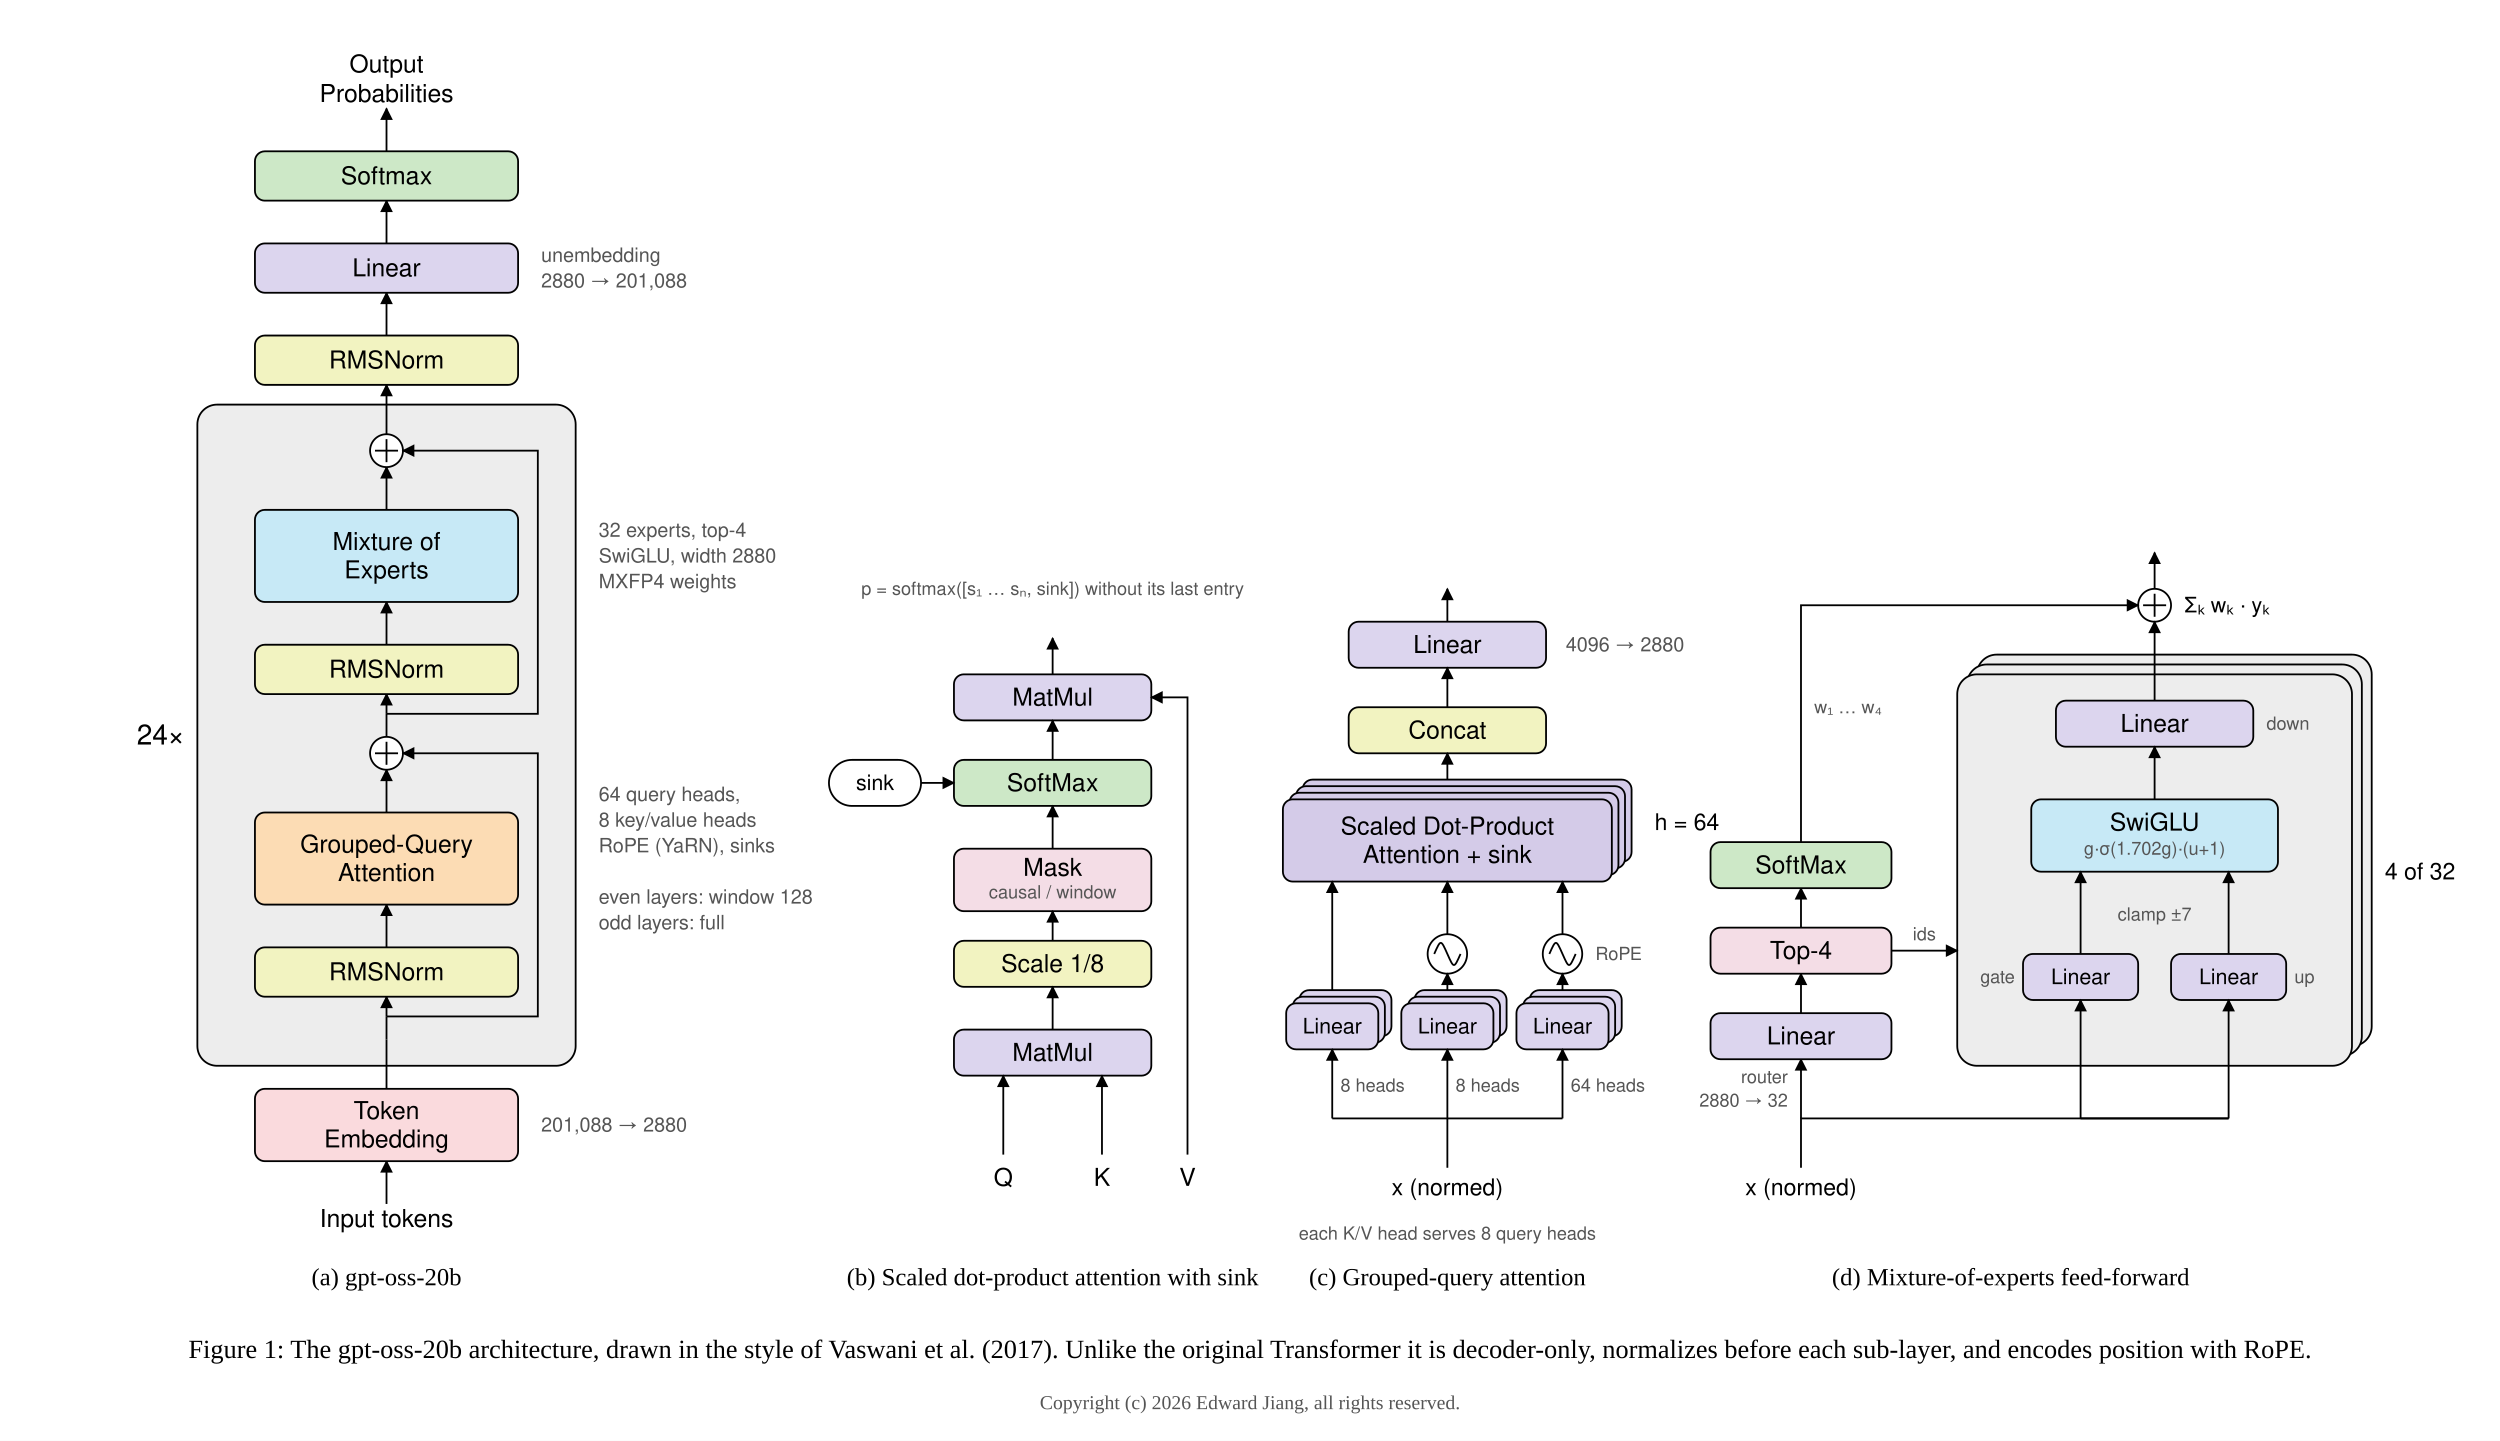
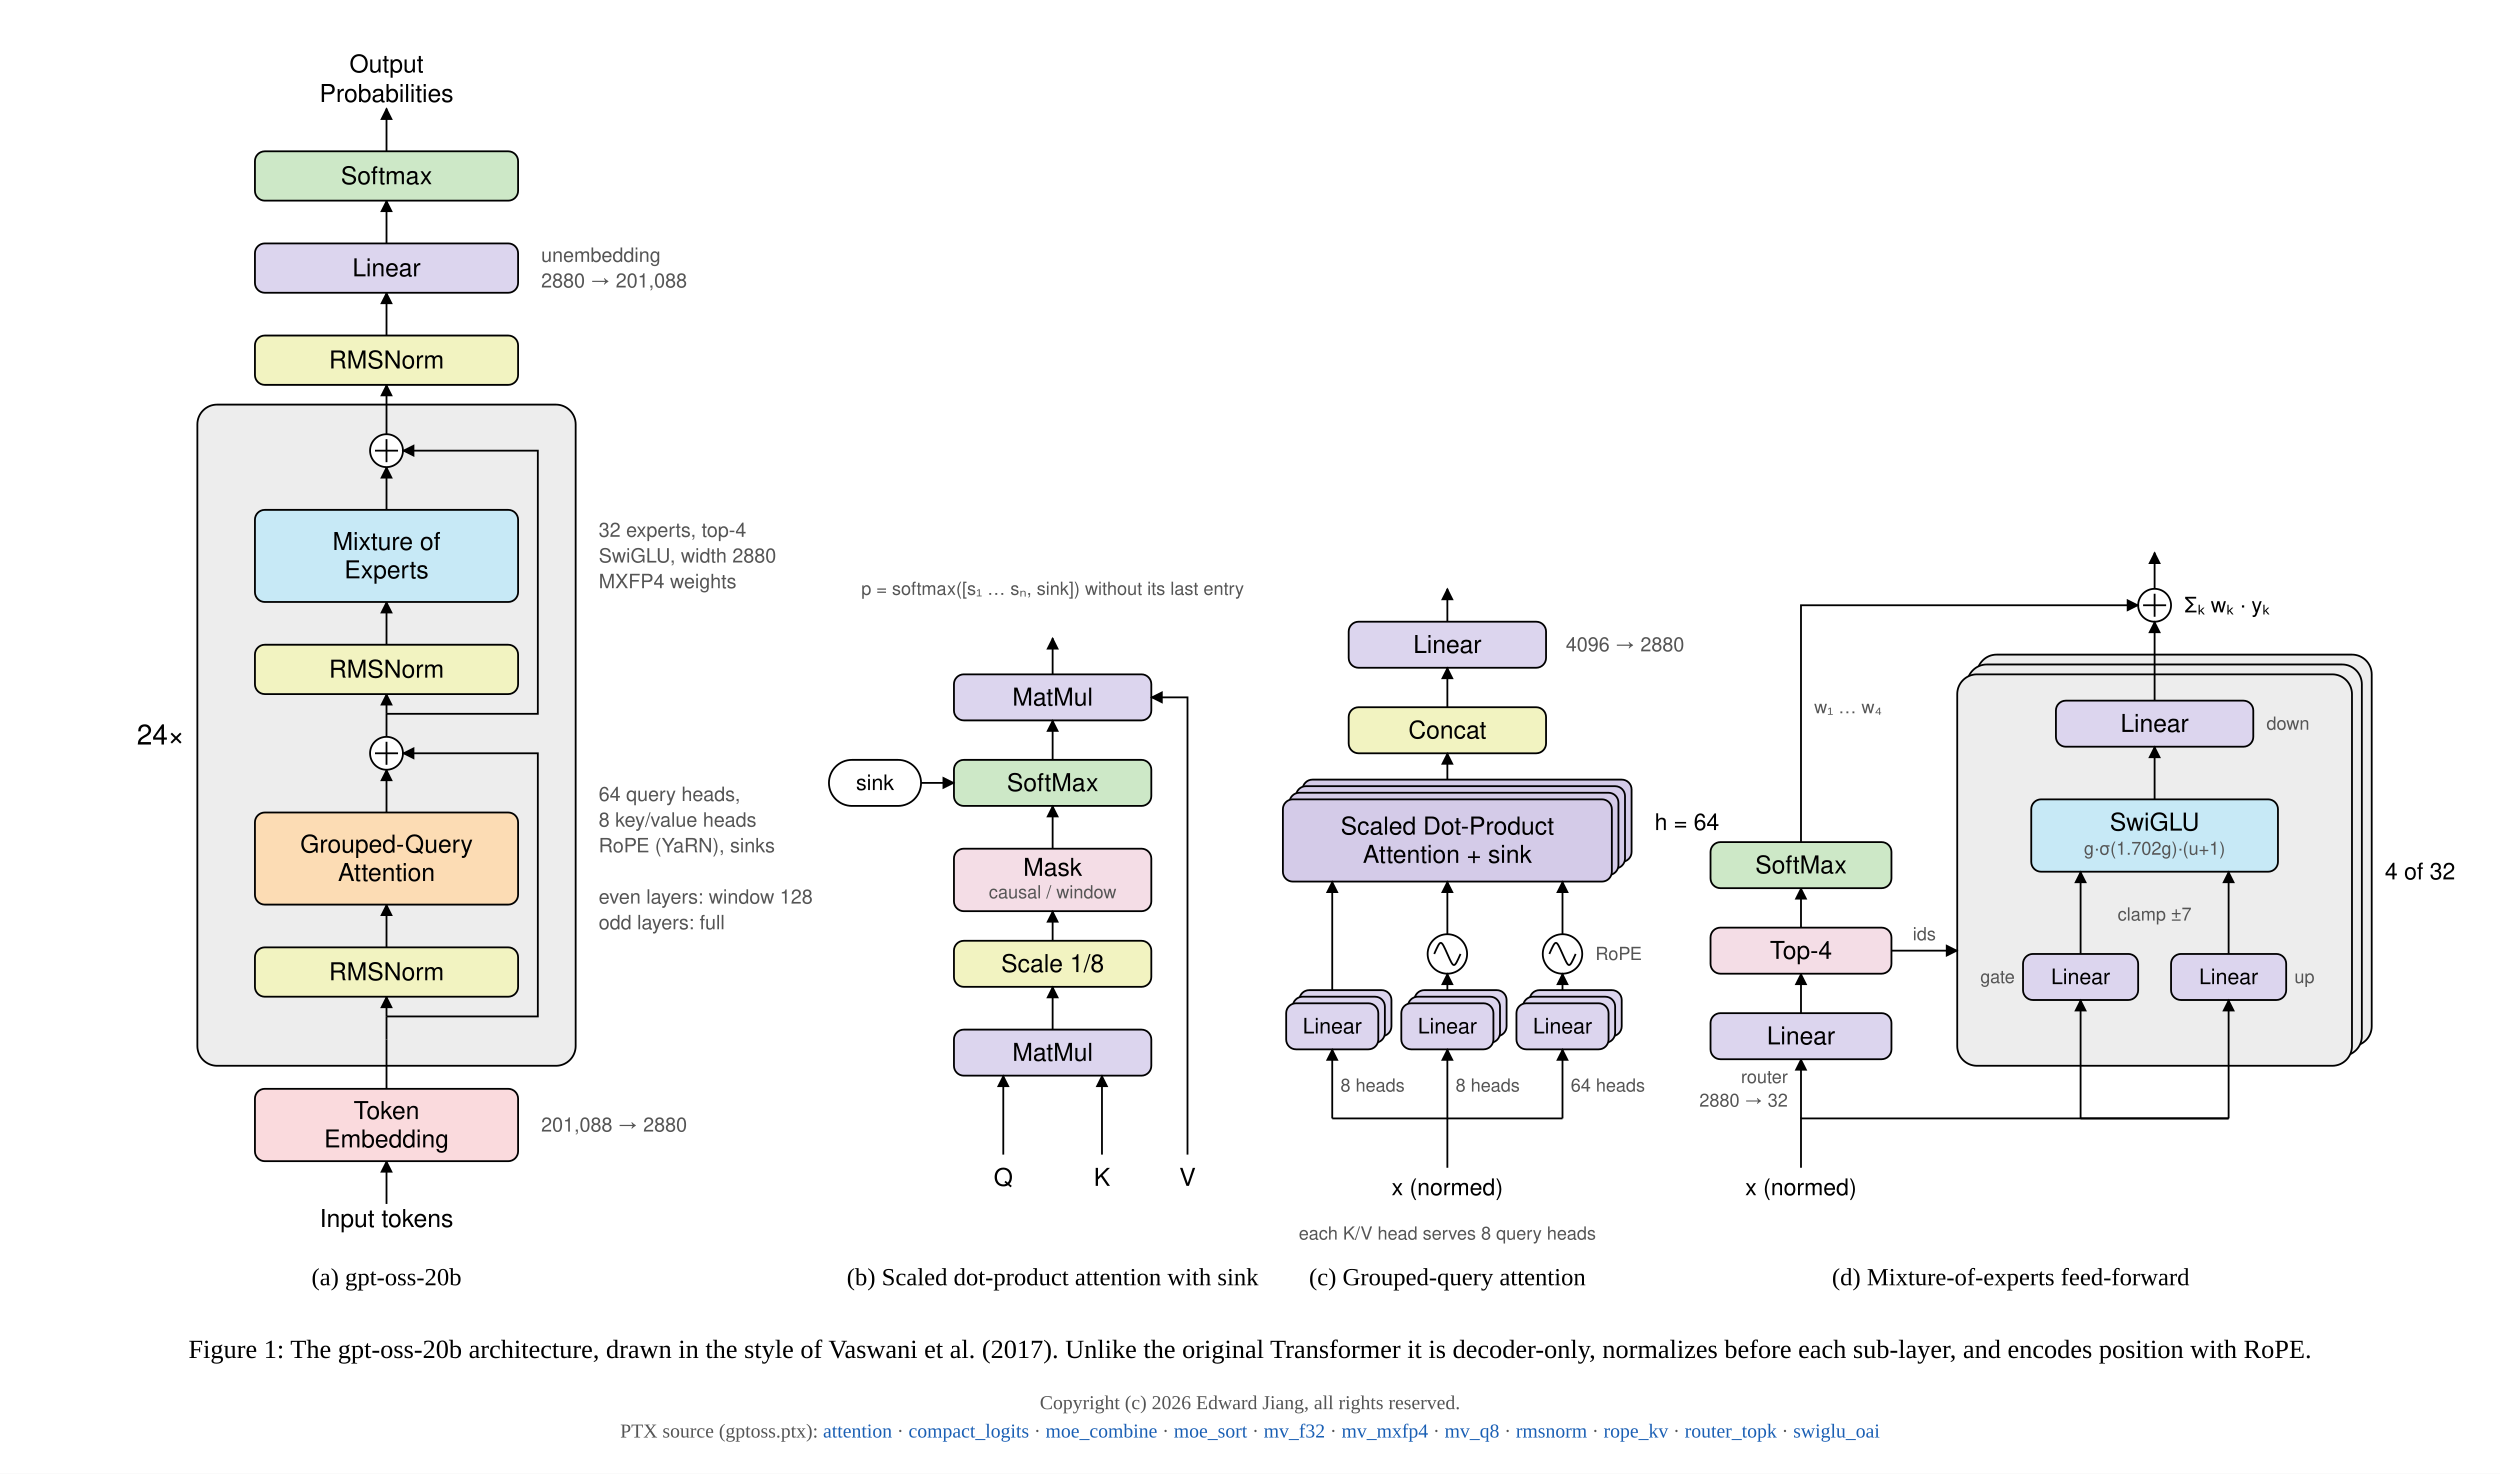
- <svg xmlns="http://www.w3.org/2000/svg" width="1520" height="876" viewBox="0 190 1520 876" font-family="Helvetica, Arial, sans-serif">
+ <svg xmlns="http://www.w3.org/2000/svg" width="1520" height="896" viewBox="0 190 1520 896" font-family="Helvetica, Arial, sans-serif">
  <defs>
    <marker id="ah" viewBox="0 0 10 10" refX="9" refY="5" markerWidth="7" markerHeight="7" orient="auto-start-reverse">
      <path d="M0,0 L10,5 L0,10 z" fill="#000" />
    </marker>
  </defs>
  <style>a.k { cursor: pointer; } a.k:hover rect, a.k:hover circle, a.k:focus rect, a.k:focus circle { stroke: #c0392b; stroke-width: 2.4; } a.k:hover text, a.k:focus text { fill: #c0392b; }</style>
-   <rect y="190" width="1520" height="876" fill="#fff" />
+   <rect y="190" width="1520" height="896" fill="#fff" />
  <rect x="120" y="436" width="230" height="402" rx="12" fill="#ededed" stroke="#000" stroke-width="1.1" />
  <text x="235" y="931" font-size="15" text-anchor="middle" fill="#000" dominant-baseline="middle">Input tokens</text>
  <path d="M235,922 L235,896" fill="none" stroke="#000" stroke-width="1.1" marker-end="url(#ah)" />
  <rect x="155" y="852" width="160" height="44" rx="6" fill="#fadadd" stroke="#000" stroke-width="1.1" />
  <text x="235" y="865.375" font-size="15" text-anchor="middle" fill="#000" dominant-baseline="middle">Token</text>
  <text x="235" y="882.625" font-size="15" text-anchor="middle" fill="#000" dominant-baseline="middle">Embedding</text>
  <text x="329" y="874" font-size="12" text-anchor="start" fill="#555" dominant-baseline="middle">201,088 → 2880</text>
  <path d="M235,852 L235,822" fill="none" stroke="#000" stroke-width="1.1" />
  <path d="M235,822 L235,808" fill="none" stroke="#000" stroke-width="1.1" />
  <path d="M235,808 L235,796" fill="none" stroke="#000" stroke-width="1.1" marker-end="url(#ah)" />
  <a class="k" href="../rmsnorm.html" target="_top">
    <rect x="155" y="766" width="160" height="30" rx="6" fill="#f2f3c1" stroke="#000" stroke-width="1.1" />
    <text x="235" y="781" font-size="15" text-anchor="middle" fill="#000" dominant-baseline="middle">RMSNorm</text>
  </a>
  <path d="M235,766 L235,740" fill="none" stroke="#000" stroke-width="1.1" marker-end="url(#ah)" />
  <a class="k" href="../attention_oss.html" target="_top">
    <rect x="155" y="684" width="160" height="56" rx="6" fill="#fcdcb4" stroke="#000" stroke-width="1.1" />
    <text x="235" y="703.375" font-size="15" text-anchor="middle" fill="#000" dominant-baseline="middle">Grouped-Query</text>
    <text x="235" y="720.625" font-size="15" text-anchor="middle" fill="#000" dominant-baseline="middle">Attention</text>
  </a>
  <text x="364" y="673" font-size="12" text-anchor="start" fill="#555" dominant-baseline="middle">64 query heads,</text>
  <text x="364" y="688.6" font-size="12" text-anchor="start" fill="#555" dominant-baseline="middle">8 key/value heads</text>
  <text x="364" y="704.2" font-size="12" text-anchor="start" fill="#555" dominant-baseline="middle">RoPE (YaRN), sinks</text>
  <text x="364" y="719.8" font-size="12" text-anchor="start" fill="#555" dominant-baseline="middle" />
  <text x="364" y="735.4" font-size="12" text-anchor="start" fill="#555" dominant-baseline="middle">even layers: window 128</text>
  <text x="364" y="751" font-size="12" text-anchor="start" fill="#555" dominant-baseline="middle">odd layers: full</text>
  <path d="M235,684 L235,658" fill="none" stroke="#000" stroke-width="1.1" marker-end="url(#ah)" />
  <a class="k" href="../mv_q8.html" target="_top">
    <circle cx="235" cy="648" r="10" fill="#fff" stroke="#000" stroke-width="1.1" />
    <path d="M228,648 L242,648 M235,641 L235,655" stroke="#000" stroke-width="1.1" />
  </a>
  <path d="M235,808 L327,808 L327,648 L245,648" fill="none" stroke="#000" stroke-width="1.1" marker-end="url(#ah)" />
  <path d="M235,638 L235,624" fill="none" stroke="#000" stroke-width="1.1" />
  <path d="M235,624 L235,612" fill="none" stroke="#000" stroke-width="1.1" marker-end="url(#ah)" />
  <a class="k" href="../rmsnorm.html" target="_top">
    <rect x="155" y="582" width="160" height="30" rx="6" fill="#f2f3c1" stroke="#000" stroke-width="1.1" />
    <text x="235" y="597" font-size="15" text-anchor="middle" fill="#000" dominant-baseline="middle">RMSNorm</text>
  </a>
  <path d="M235,582 L235,556" fill="none" stroke="#000" stroke-width="1.1" marker-end="url(#ah)" />
  <a class="k" href="../mv_mxfp4.html" target="_top">
    <rect x="155" y="500" width="160" height="56" rx="6" fill="#c7e9f6" stroke="#000" stroke-width="1.1" />
    <text x="235" y="519.375" font-size="15" text-anchor="middle" fill="#000" dominant-baseline="middle">Mixture of</text>
    <text x="235" y="536.625" font-size="15" text-anchor="middle" fill="#000" dominant-baseline="middle">Experts</text>
  </a>
  <text x="364" y="512.4" font-size="12" text-anchor="start" fill="#555" dominant-baseline="middle">32 experts, top-4</text>
  <text x="364" y="528" font-size="12" text-anchor="start" fill="#555" dominant-baseline="middle">SwiGLU, width 2880</text>
  <text x="364" y="543.6" font-size="12" text-anchor="start" fill="#555" dominant-baseline="middle">MXFP4 weights</text>
  <path d="M235,500 L235,474" fill="none" stroke="#000" stroke-width="1.1" marker-end="url(#ah)" />
  <a class="k" href="../moe_combine.html" target="_top">
    <circle cx="235" cy="464" r="10" fill="#fff" stroke="#000" stroke-width="1.1" />
    <path d="M228,464 L242,464 M235,457 L235,471" stroke="#000" stroke-width="1.1" />
  </a>
  <path d="M235,624 L327,624 L327,464 L245,464" fill="none" stroke="#000" stroke-width="1.1" marker-end="url(#ah)" />
  <text x="112" y="637" font-size="17" text-anchor="end" fill="#000" dominant-baseline="middle">24×</text>
  <path d="M235,454 L235,436" fill="none" stroke="#000" stroke-width="1.1" />
  <path d="M235,436 L235,424" fill="none" stroke="#000" stroke-width="1.1" marker-end="url(#ah)" />
  <a class="k" href="../rmsnorm.html" target="_top">
    <rect x="155" y="394" width="160" height="30" rx="6" fill="#f2f3c1" stroke="#000" stroke-width="1.1" />
    <text x="235" y="409" font-size="15" text-anchor="middle" fill="#000" dominant-baseline="middle">RMSNorm</text>
  </a>
  <path d="M235,394 L235,368" fill="none" stroke="#000" stroke-width="1.1" marker-end="url(#ah)" />
  <a class="k" href="../mv_q8.html" target="_top">
    <rect x="155" y="338" width="160" height="30" rx="6" fill="#dcd5ee" stroke="#000" stroke-width="1.1" />
    <text x="235" y="353" font-size="15" text-anchor="middle" fill="#000" dominant-baseline="middle">Linear</text>
  </a>
  <text x="329" y="345.2" font-size="12" text-anchor="start" fill="#555" dominant-baseline="middle">unembedding</text>
  <text x="329" y="360.8" font-size="12" text-anchor="start" fill="#555" dominant-baseline="middle">2880 → 201,088</text>
  <path d="M235,338 L235,312" fill="none" stroke="#000" stroke-width="1.1" marker-end="url(#ah)" />
  <a class="k" href="../compact_logits.html" target="_top">
    <rect x="155" y="282" width="160" height="30" rx="6" fill="#cde8c7" stroke="#000" stroke-width="1.1" />
    <text x="235" y="297" font-size="15" text-anchor="middle" fill="#000" dominant-baseline="middle">Softmax</text>
  </a>
  <text x="235" y="229" font-size="15" text-anchor="middle" fill="#000" dominant-baseline="middle">Output</text>
  <text x="235" y="247" font-size="15" text-anchor="middle" fill="#000" dominant-baseline="middle">Probabilities</text>
  <path d="M235,282 L235,256" fill="none" stroke="#000" stroke-width="1.1" marker-end="url(#ah)" />
  <text x="235" y="968" font-size="15" text-anchor="middle" fill="#000" dominant-baseline="middle" font-family="Times New Roman, Times, serif">(a) gpt-oss-20b</text>
  <a class="k" href="../attention_oss.html" target="_top">
    <path d="M640,600 L640,578" fill="none" stroke="#000" stroke-width="1.1" marker-end="url(#ah)" />
    <rect x="580" y="600" width="120" height="28" rx="6" fill="#dcd5ee" stroke="#000" stroke-width="1.1" />
    <text x="640" y="614" font-size="15" text-anchor="middle" fill="#000" dominant-baseline="middle">MatMul</text>
    <path d="M640,652 L640,628" fill="none" stroke="#000" stroke-width="1.1" marker-end="url(#ah)" />
    <rect x="580" y="652" width="120" height="28" rx="6" fill="#cde8c7" stroke="#000" stroke-width="1.1" />
    <text x="640" y="666" font-size="15" text-anchor="middle" fill="#000" dominant-baseline="middle">SoftMax</text>
    <rect x="504" y="652" width="56" height="28" rx="14" fill="#fff" stroke="#000" stroke-width="1.1" />
    <text x="532" y="666" font-size="13" text-anchor="middle" fill="#000" dominant-baseline="middle">sink</text>
    <path d="M560,666 L580,666" fill="none" stroke="#000" stroke-width="1.1" marker-end="url(#ah)" />
    <text x="640" y="548" font-size="11" text-anchor="middle" fill="#555" dominant-baseline="middle">p = softmax([s₁ … sₙ, sink]) without its last entry</text>
    <path d="M640,706 L640,680" fill="none" stroke="#000" stroke-width="1.1" marker-end="url(#ah)" />
    <rect x="580" y="706" width="120" height="38" rx="6" fill="#f4dde6" stroke="#000" stroke-width="1.1" />
    <text x="640" y="717.5" font-size="15" text-anchor="middle" fill="#000" dominant-baseline="middle">Mask</text>
    <text x="640" y="732.5" font-size="11" text-anchor="middle" fill="#555" dominant-baseline="middle">causal / window</text>
    <path d="M640,762 L640,744" fill="none" stroke="#000" stroke-width="1.1" marker-end="url(#ah)" />
    <rect x="580" y="762" width="120" height="28" rx="6" fill="#f2f3c1" stroke="#000" stroke-width="1.1" />
    <text x="640" y="776" font-size="15" text-anchor="middle" fill="#000" dominant-baseline="middle">Scale  1/8</text>
    <path d="M640,816 L640,790" fill="none" stroke="#000" stroke-width="1.1" marker-end="url(#ah)" />
    <rect x="580" y="816" width="120" height="28" rx="6" fill="#dcd5ee" stroke="#000" stroke-width="1.1" />
    <text x="640" y="830" font-size="15" text-anchor="middle" fill="#000" dominant-baseline="middle">MatMul</text>
    <path d="M610,892 L610,844" fill="none" stroke="#000" stroke-width="1.1" marker-end="url(#ah)" />
    <text x="610" y="906" font-size="15" text-anchor="middle" fill="#000" dominant-baseline="middle">Q</text>
    <path d="M670,892 L670,844" fill="none" stroke="#000" stroke-width="1.1" marker-end="url(#ah)" />
    <text x="670" y="906" font-size="15" text-anchor="middle" fill="#000" dominant-baseline="middle">K</text>
    <path d="M722,892 L722,614 L700,614" fill="none" stroke="#000" stroke-width="1.1" marker-end="url(#ah)" />
    <text x="722" y="906" font-size="15" text-anchor="middle" fill="#000" dominant-baseline="middle">V</text>
  </a>
  <text x="640" y="968" font-size="15" text-anchor="middle" fill="#000" dominant-baseline="middle" font-family="Times New Roman, Times, serif">(b) Scaled dot-product attention with sink</text>
  <path d="M880,568 L880,548" fill="none" stroke="#000" stroke-width="1.1" marker-end="url(#ah)" />
  <a class="k" href="../mv_q8.html" target="_top">
    <rect x="820" y="568" width="120" height="28" rx="6" fill="#dcd5ee" stroke="#000" stroke-width="1.1" />
    <text x="880" y="582" font-size="15" text-anchor="middle" fill="#000" dominant-baseline="middle">Linear</text>
  </a>
  <text x="952" y="582" font-size="12" text-anchor="start" fill="#555" dominant-baseline="middle">4096 → 2880</text>
  <path d="M880,620 L880,596" fill="none" stroke="#000" stroke-width="1.1" marker-end="url(#ah)" />
  <a class="k" href="../attention_oss.html" target="_top">
    <rect x="820" y="620" width="120" height="28" rx="6" fill="#f2f3c1" stroke="#000" stroke-width="1.1" />
    <text x="880" y="634" font-size="15" text-anchor="middle" fill="#000" dominant-baseline="middle">Concat</text>
  </a>
  <path d="M880,676 L880,648" fill="none" stroke="#000" stroke-width="1.1" marker-end="url(#ah)" />
  <a class="k" href="../attention_oss.html" target="_top">
    <rect x="792" y="664" width="200" height="50" rx="6" fill="#d4cbe8" stroke="#000" stroke-width="1.1" />
    <rect x="788" y="668" width="200" height="50" rx="6" fill="#d4cbe8" stroke="#000" stroke-width="1.1" />
    <rect x="784" y="672" width="200" height="50" rx="6" fill="#d4cbe8" stroke="#000" stroke-width="1.1" />
    <rect x="780" y="676" width="200" height="50" rx="6" fill="#d4cbe8" stroke="#000" stroke-width="1.1" />
    <text x="880" y="692.375" font-size="15" text-anchor="middle" fill="#000" dominant-baseline="middle">Scaled Dot-Product</text>
    <text x="880" y="709.625" font-size="15" text-anchor="middle" fill="#000" dominant-baseline="middle">Attention + sink</text>
  </a>
  <text x="1006" y="690" font-size="14" text-anchor="start" fill="#000" dominant-baseline="middle">h = 64</text>
  <path d="M810,800 L810,726" fill="none" stroke="#000" stroke-width="1.1" marker-end="url(#ah)" />
  <a class="k" href="../qkv.html" target="_top">
    <rect x="790" y="792" width="56" height="28" rx="6" fill="#dcd5ee" stroke="#000" stroke-width="1.1" />
    <rect x="786" y="796" width="56" height="28" rx="6" fill="#dcd5ee" stroke="#000" stroke-width="1.1" />
    <rect x="782" y="800" width="56" height="28" rx="6" fill="#dcd5ee" stroke="#000" stroke-width="1.1" />
    <text x="810" y="814" font-size="13" text-anchor="middle" fill="#000" dominant-baseline="middle">Linear</text>
  </a>
  <text x="815" y="850" font-size="11" text-anchor="start" fill="#555" dominant-baseline="middle">8 heads</text>
  <path d="M810,870 L810,828" fill="none" stroke="#000" stroke-width="1.1" marker-end="url(#ah)" />
  <a class="k" href="../rope_kv.html" target="_top">
    <circle cx="880" cy="770" r="12" fill="#fff" stroke="#000" stroke-width="1.1" />
    <path d="M872,770 C876,761 876,761 880,770 S884,779 888,770" fill="none" stroke="#000" stroke-width="1.1" />
  </a>
  <path d="M880,800 L880,782" fill="none" stroke="#000" stroke-width="1.1" marker-end="url(#ah)" />
  <path d="M880,758 L880,726" fill="none" stroke="#000" stroke-width="1.1" marker-end="url(#ah)" />
  <a class="k" href="../qkv.html" target="_top">
    <rect x="860" y="792" width="56" height="28" rx="6" fill="#dcd5ee" stroke="#000" stroke-width="1.1" />
    <rect x="856" y="796" width="56" height="28" rx="6" fill="#dcd5ee" stroke="#000" stroke-width="1.1" />
    <rect x="852" y="800" width="56" height="28" rx="6" fill="#dcd5ee" stroke="#000" stroke-width="1.1" />
    <text x="880" y="814" font-size="13" text-anchor="middle" fill="#000" dominant-baseline="middle">Linear</text>
  </a>
  <text x="885" y="850" font-size="11" text-anchor="start" fill="#555" dominant-baseline="middle">8 heads</text>
  <path d="M880,870 L880,828" fill="none" stroke="#000" stroke-width="1.1" marker-end="url(#ah)" />
  <a class="k" href="../rope_kv.html" target="_top">
    <circle cx="950" cy="770" r="12" fill="#fff" stroke="#000" stroke-width="1.1" />
    <path d="M942,770 C946,761 946,761 950,770 S954,779 958,770" fill="none" stroke="#000" stroke-width="1.1" />
  </a>
  <path d="M950,800 L950,782" fill="none" stroke="#000" stroke-width="1.1" marker-end="url(#ah)" />
  <path d="M950,758 L950,726" fill="none" stroke="#000" stroke-width="1.1" marker-end="url(#ah)" />
  <a class="k" href="../qkv.html" target="_top">
    <rect x="930" y="792" width="56" height="28" rx="6" fill="#dcd5ee" stroke="#000" stroke-width="1.1" />
    <rect x="926" y="796" width="56" height="28" rx="6" fill="#dcd5ee" stroke="#000" stroke-width="1.1" />
    <rect x="922" y="800" width="56" height="28" rx="6" fill="#dcd5ee" stroke="#000" stroke-width="1.1" />
    <text x="950" y="814" font-size="13" text-anchor="middle" fill="#000" dominant-baseline="middle">Linear</text>
  </a>
  <text x="955" y="850" font-size="11" text-anchor="start" fill="#555" dominant-baseline="middle">64 heads</text>
  <path d="M950,870 L950,828" fill="none" stroke="#000" stroke-width="1.1" marker-end="url(#ah)" />
  <text x="970" y="770" font-size="11" text-anchor="start" fill="#555" dominant-baseline="middle">RoPE</text>
  <path d="M810,870 L950,870" fill="none" stroke="#000" stroke-width="1.1" />
  <path d="M880,900 L880,870" fill="none" stroke="#000" stroke-width="1.1" />
  <text x="880" y="912" font-size="14" text-anchor="middle" fill="#000" dominant-baseline="middle">x (normed)</text>
  <text x="880" y="940" font-size="11" text-anchor="middle" fill="#555" dominant-baseline="middle">each K/V head serves 8 query heads</text>
  <text x="880" y="968" font-size="15" text-anchor="middle" fill="#000" dominant-baseline="middle" font-family="Times New Roman, Times, serif">(c) Grouped-query attention</text>
  <path d="M1310,548 L1310,526" fill="none" stroke="#000" stroke-width="1.1" marker-end="url(#ah)" />
  <a class="k" href="../moe_combine.html" target="_top">
    <circle cx="1310" cy="558" r="10" fill="#fff" stroke="#000" stroke-width="1.1" />
    <path d="M1303,558 L1317,558 M1310,551 L1310,565" stroke="#000" stroke-width="1.1" />
  </a>
  <text x="1328" y="558" font-size="13" text-anchor="start" fill="#000" dominant-baseline="middle">Σₖ wₖ · yₖ</text>
  <rect x="1202" y="588" width="240" height="238" rx="12" fill="#ededed" stroke="#000" stroke-width="1.1" />
  <rect x="1196" y="594" width="240" height="238" rx="12" fill="#ededed" stroke="#000" stroke-width="1.1" />
  <rect x="1190" y="600" width="240" height="238" rx="12" fill="#ededed" stroke="#000" stroke-width="1.1" />
  <a class="k" href="../moe_sort.html" target="_top">
    <text x="1450" y="720" font-size="14" text-anchor="start" fill="#000" dominant-baseline="middle">4 of 32</text>
  </a>
  <path d="M1310,616 L1310,568" fill="none" stroke="#000" stroke-width="1.1" marker-end="url(#ah)" />
  <a class="k" href="../mv_mxfp4.html" target="_top">
    <rect x="1250" y="616" width="120" height="28" rx="6" fill="#dcd5ee" stroke="#000" stroke-width="1.1" />
    <text x="1310" y="630" font-size="15" text-anchor="middle" fill="#000" dominant-baseline="middle">Linear</text>
  </a>
  <text x="1378" y="630" font-size="11" text-anchor="start" fill="#555" dominant-baseline="middle">down</text>
  <path d="M1310,676 L1310,644" fill="none" stroke="#000" stroke-width="1.1" marker-end="url(#ah)" />
  <a class="k" href="../swiglu_oai.html" target="_top">
    <rect x="1235" y="676" width="150" height="44" rx="6" fill="#c7e9f6" stroke="#000" stroke-width="1.1" />
    <text x="1310" y="690" font-size="15" text-anchor="middle" fill="#000" dominant-baseline="middle">SwiGLU</text>
    <text x="1310" y="706" font-size="11" text-anchor="middle" fill="#555" dominant-baseline="middle">g·σ(1.702g)·(u+1)</text>
  </a>
  <path d="M1265,770 L1265,720" fill="none" stroke="#000" stroke-width="1.1" marker-end="url(#ah)" />
  <a class="k" href="../gate_up.html" target="_top">
    <rect x="1230" y="770" width="70" height="28" rx="6" fill="#dcd5ee" stroke="#000" stroke-width="1.1" />
    <text x="1265" y="784" font-size="13" text-anchor="middle" fill="#000" dominant-baseline="middle">Linear</text>
  </a>
  <text x="1225" y="784" font-size="11" text-anchor="end" fill="#555" dominant-baseline="middle">gate</text>
  <path d="M1355,770 L1355,720" fill="none" stroke="#000" stroke-width="1.1" marker-end="url(#ah)" />
  <a class="k" href="../gate_up.html" target="_top">
    <rect x="1320" y="770" width="70" height="28" rx="6" fill="#dcd5ee" stroke="#000" stroke-width="1.1" />
    <text x="1355" y="784" font-size="13" text-anchor="middle" fill="#000" dominant-baseline="middle">Linear</text>
  </a>
  <text x="1395" y="784" font-size="11" text-anchor="start" fill="#555" dominant-baseline="middle">up</text>
  <text x="1310" y="746" font-size="11" text-anchor="middle" fill="#555" dominant-baseline="middle">clamp ±7</text>
  <path d="M1265,870 L1265,798" fill="none" stroke="#000" stroke-width="1.1" marker-end="url(#ah)" />
  <path d="M1355,870 L1355,798" fill="none" stroke="#000" stroke-width="1.1" marker-end="url(#ah)" />
  <path d="M1265,870 L1355,870" fill="none" stroke="#000" stroke-width="1.1" />
  <path d="M1095,870 L1095,834" fill="none" stroke="#000" stroke-width="1.1" marker-end="url(#ah)" />
  <a class="k" href="../mv_f32.html" target="_top">
    <rect x="1040" y="806" width="110" height="28" rx="6" fill="#dcd5ee" stroke="#000" stroke-width="1.1" />
    <text x="1095" y="820" font-size="15" text-anchor="middle" fill="#000" dominant-baseline="middle">Linear</text>
  </a>
  <text x="1087" y="844.85" font-size="11" text-anchor="end" fill="#555" dominant-baseline="middle">router</text>
  <text x="1087" y="859.15" font-size="11" text-anchor="end" fill="#555" dominant-baseline="middle">2880 → 32</text>
  <path d="M1095,806 L1095,782" fill="none" stroke="#000" stroke-width="1.1" marker-end="url(#ah)" />
  <a class="k" href="../router_topk.html" target="_top">
    <rect x="1040" y="754" width="110" height="28" rx="6" fill="#f4dde6" stroke="#000" stroke-width="1.1" />
    <text x="1095" y="768" font-size="15" text-anchor="middle" fill="#000" dominant-baseline="middle">Top-4</text>
  </a>
  <path d="M1095,754 L1095,730" fill="none" stroke="#000" stroke-width="1.1" marker-end="url(#ah)" />
  <a class="k" href="../router_topk.html" target="_top">
    <rect x="1040" y="702" width="110" height="28" rx="6" fill="#cde8c7" stroke="#000" stroke-width="1.1" />
    <text x="1095" y="716" font-size="15" text-anchor="middle" fill="#000" dominant-baseline="middle">SoftMax</text>
  </a>
  <path d="M1150,768 L1190,768" fill="none" stroke="#000" stroke-width="1.1" marker-end="url(#ah)" />
  <text x="1170" y="758" font-size="11" text-anchor="middle" fill="#555" dominant-baseline="middle">ids</text>
  <path d="M1095,702 L1095,558 L1300,558" fill="none" stroke="#000" stroke-width="1.1" marker-end="url(#ah)" />
  <text x="1103" y="620" font-size="11" text-anchor="start" fill="#555" dominant-baseline="middle">w₁ … w₄</text>
  <path d="M1095,900 L1095,870 L1355,870" fill="none" stroke="#000" stroke-width="1.1" />
  <text x="1095" y="912" font-size="14" text-anchor="middle" fill="#000" dominant-baseline="middle">x (normed)</text>
  <text x="1222.5" y="968" font-size="15" text-anchor="middle" fill="#000" dominant-baseline="middle" font-family="Times New Roman, Times, serif">(d) Mixture-of-experts feed-forward</text>
  <text x="760" y="1012" font-size="16" text-anchor="middle" fill="#000" dominant-baseline="middle" font-family="Times New Roman, Times, serif">Figure 1: The gpt-oss-20b architecture, drawn in the style of Vaswani et al. (2017). Unlike the original Transformer it is decoder-only, normalizes before each sub-layer, and encodes position with RoPE.</text>
  <text x="760" y="1044" font-size="12" text-anchor="middle" fill="#555" dominant-baseline="middle" font-family="Times New Roman, Times, serif">Copyright (c) 2026 Edward Jiang, all rights reserved.</text>
+   <text x="760" y="1064" font-size="12" text-anchor="middle" fill="#555" font-family="Times New Roman, Times, serif">PTX source (gptoss.ptx): <a class="k" href="../src/gptoss.html#attention" target="_top">
+       <tspan fill="#1a5fb4">attention</tspan>
+     </a> · <a class="k" href="../src/gptoss.html#compact_logits" target="_top">
+       <tspan fill="#1a5fb4">compact_logits</tspan>
+     </a> · <a class="k" href="../src/gptoss.html#moe_combine" target="_top">
+       <tspan fill="#1a5fb4">moe_combine</tspan>
+     </a> · <a class="k" href="../src/gptoss.html#moe_sort" target="_top">
+       <tspan fill="#1a5fb4">moe_sort</tspan>
+     </a> · <a class="k" href="../src/gptoss.html#mv_f32" target="_top">
+       <tspan fill="#1a5fb4">mv_f32</tspan>
+     </a> · <a class="k" href="../src/gptoss.html#mv_mxfp4" target="_top">
+       <tspan fill="#1a5fb4">mv_mxfp4</tspan>
+     </a> · <a class="k" href="../src/gptoss.html#mv_q8" target="_top">
+       <tspan fill="#1a5fb4">mv_q8</tspan>
+     </a> · <a class="k" href="../src/gptoss.html#rmsnorm" target="_top">
+       <tspan fill="#1a5fb4">rmsnorm</tspan>
+     </a> · <a class="k" href="../src/gptoss.html#rope_kv" target="_top">
+       <tspan fill="#1a5fb4">rope_kv</tspan>
+     </a> · <a class="k" href="../src/gptoss.html#router_topk" target="_top">
+       <tspan fill="#1a5fb4">router_topk</tspan>
+     </a> · <a class="k" href="../src/gptoss.html#swiglu_oai" target="_top">
+       <tspan fill="#1a5fb4">swiglu_oai</tspan>
+     </a>
+   </text>
</svg>
